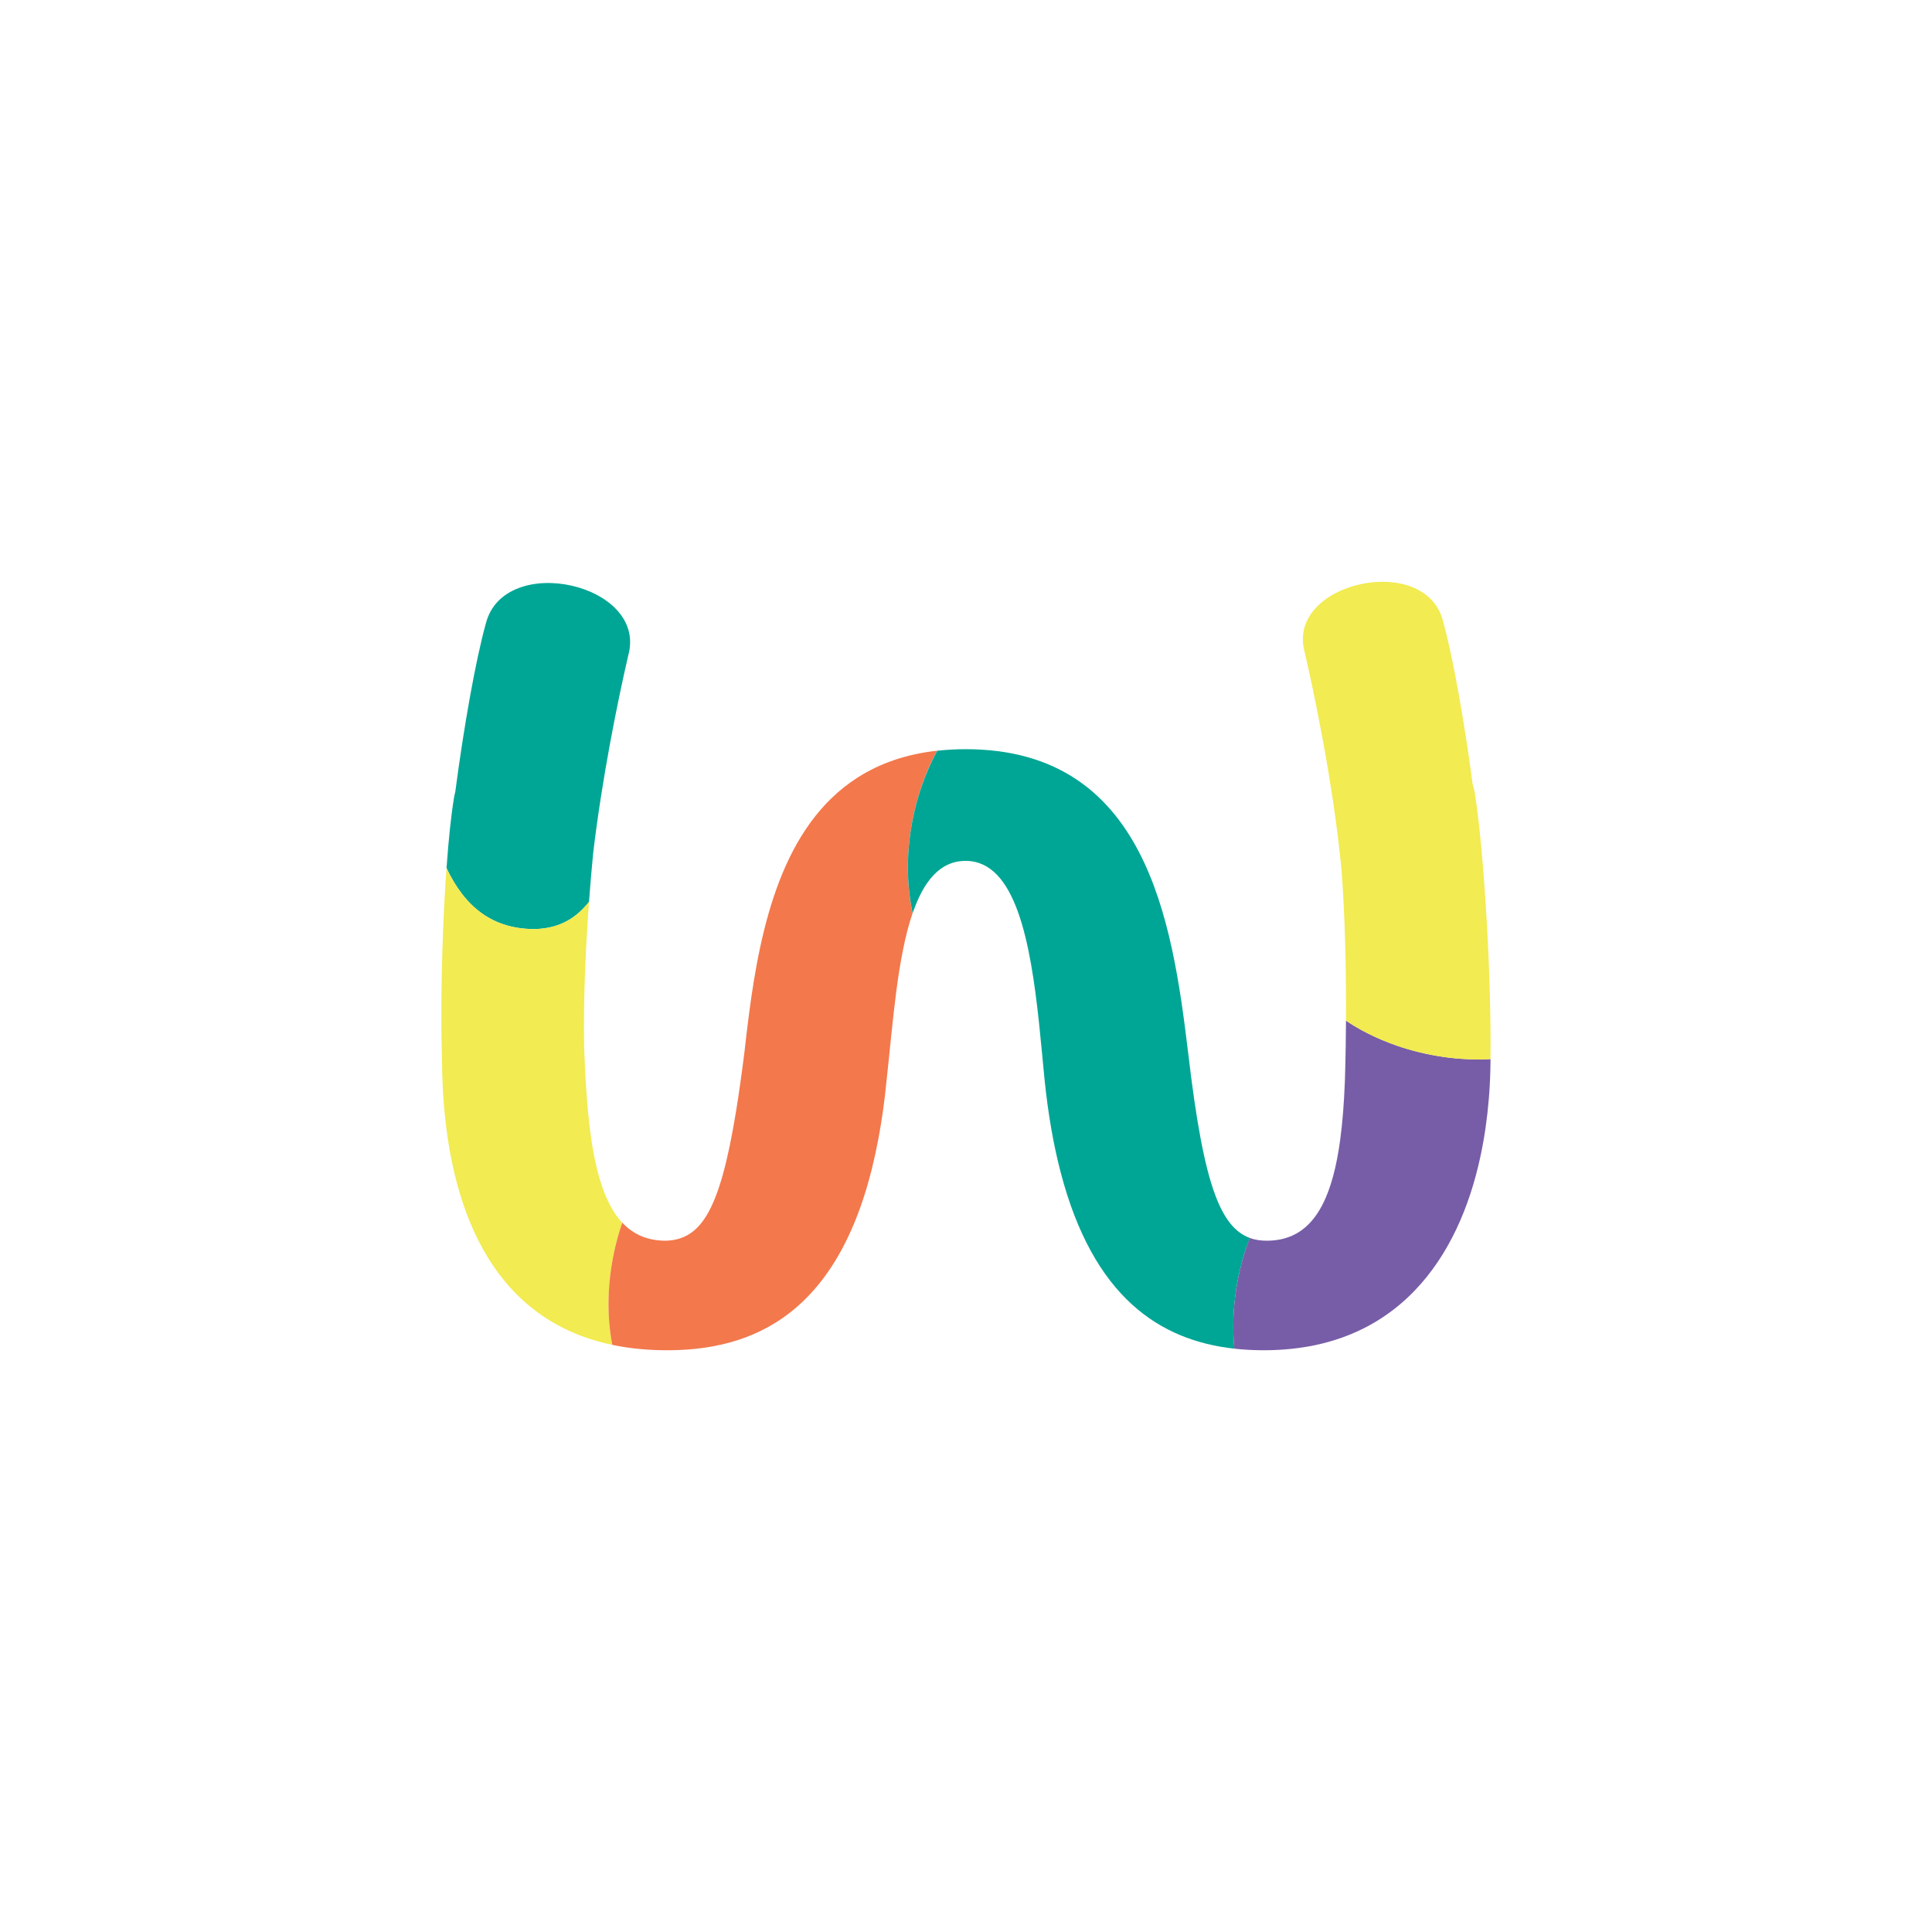
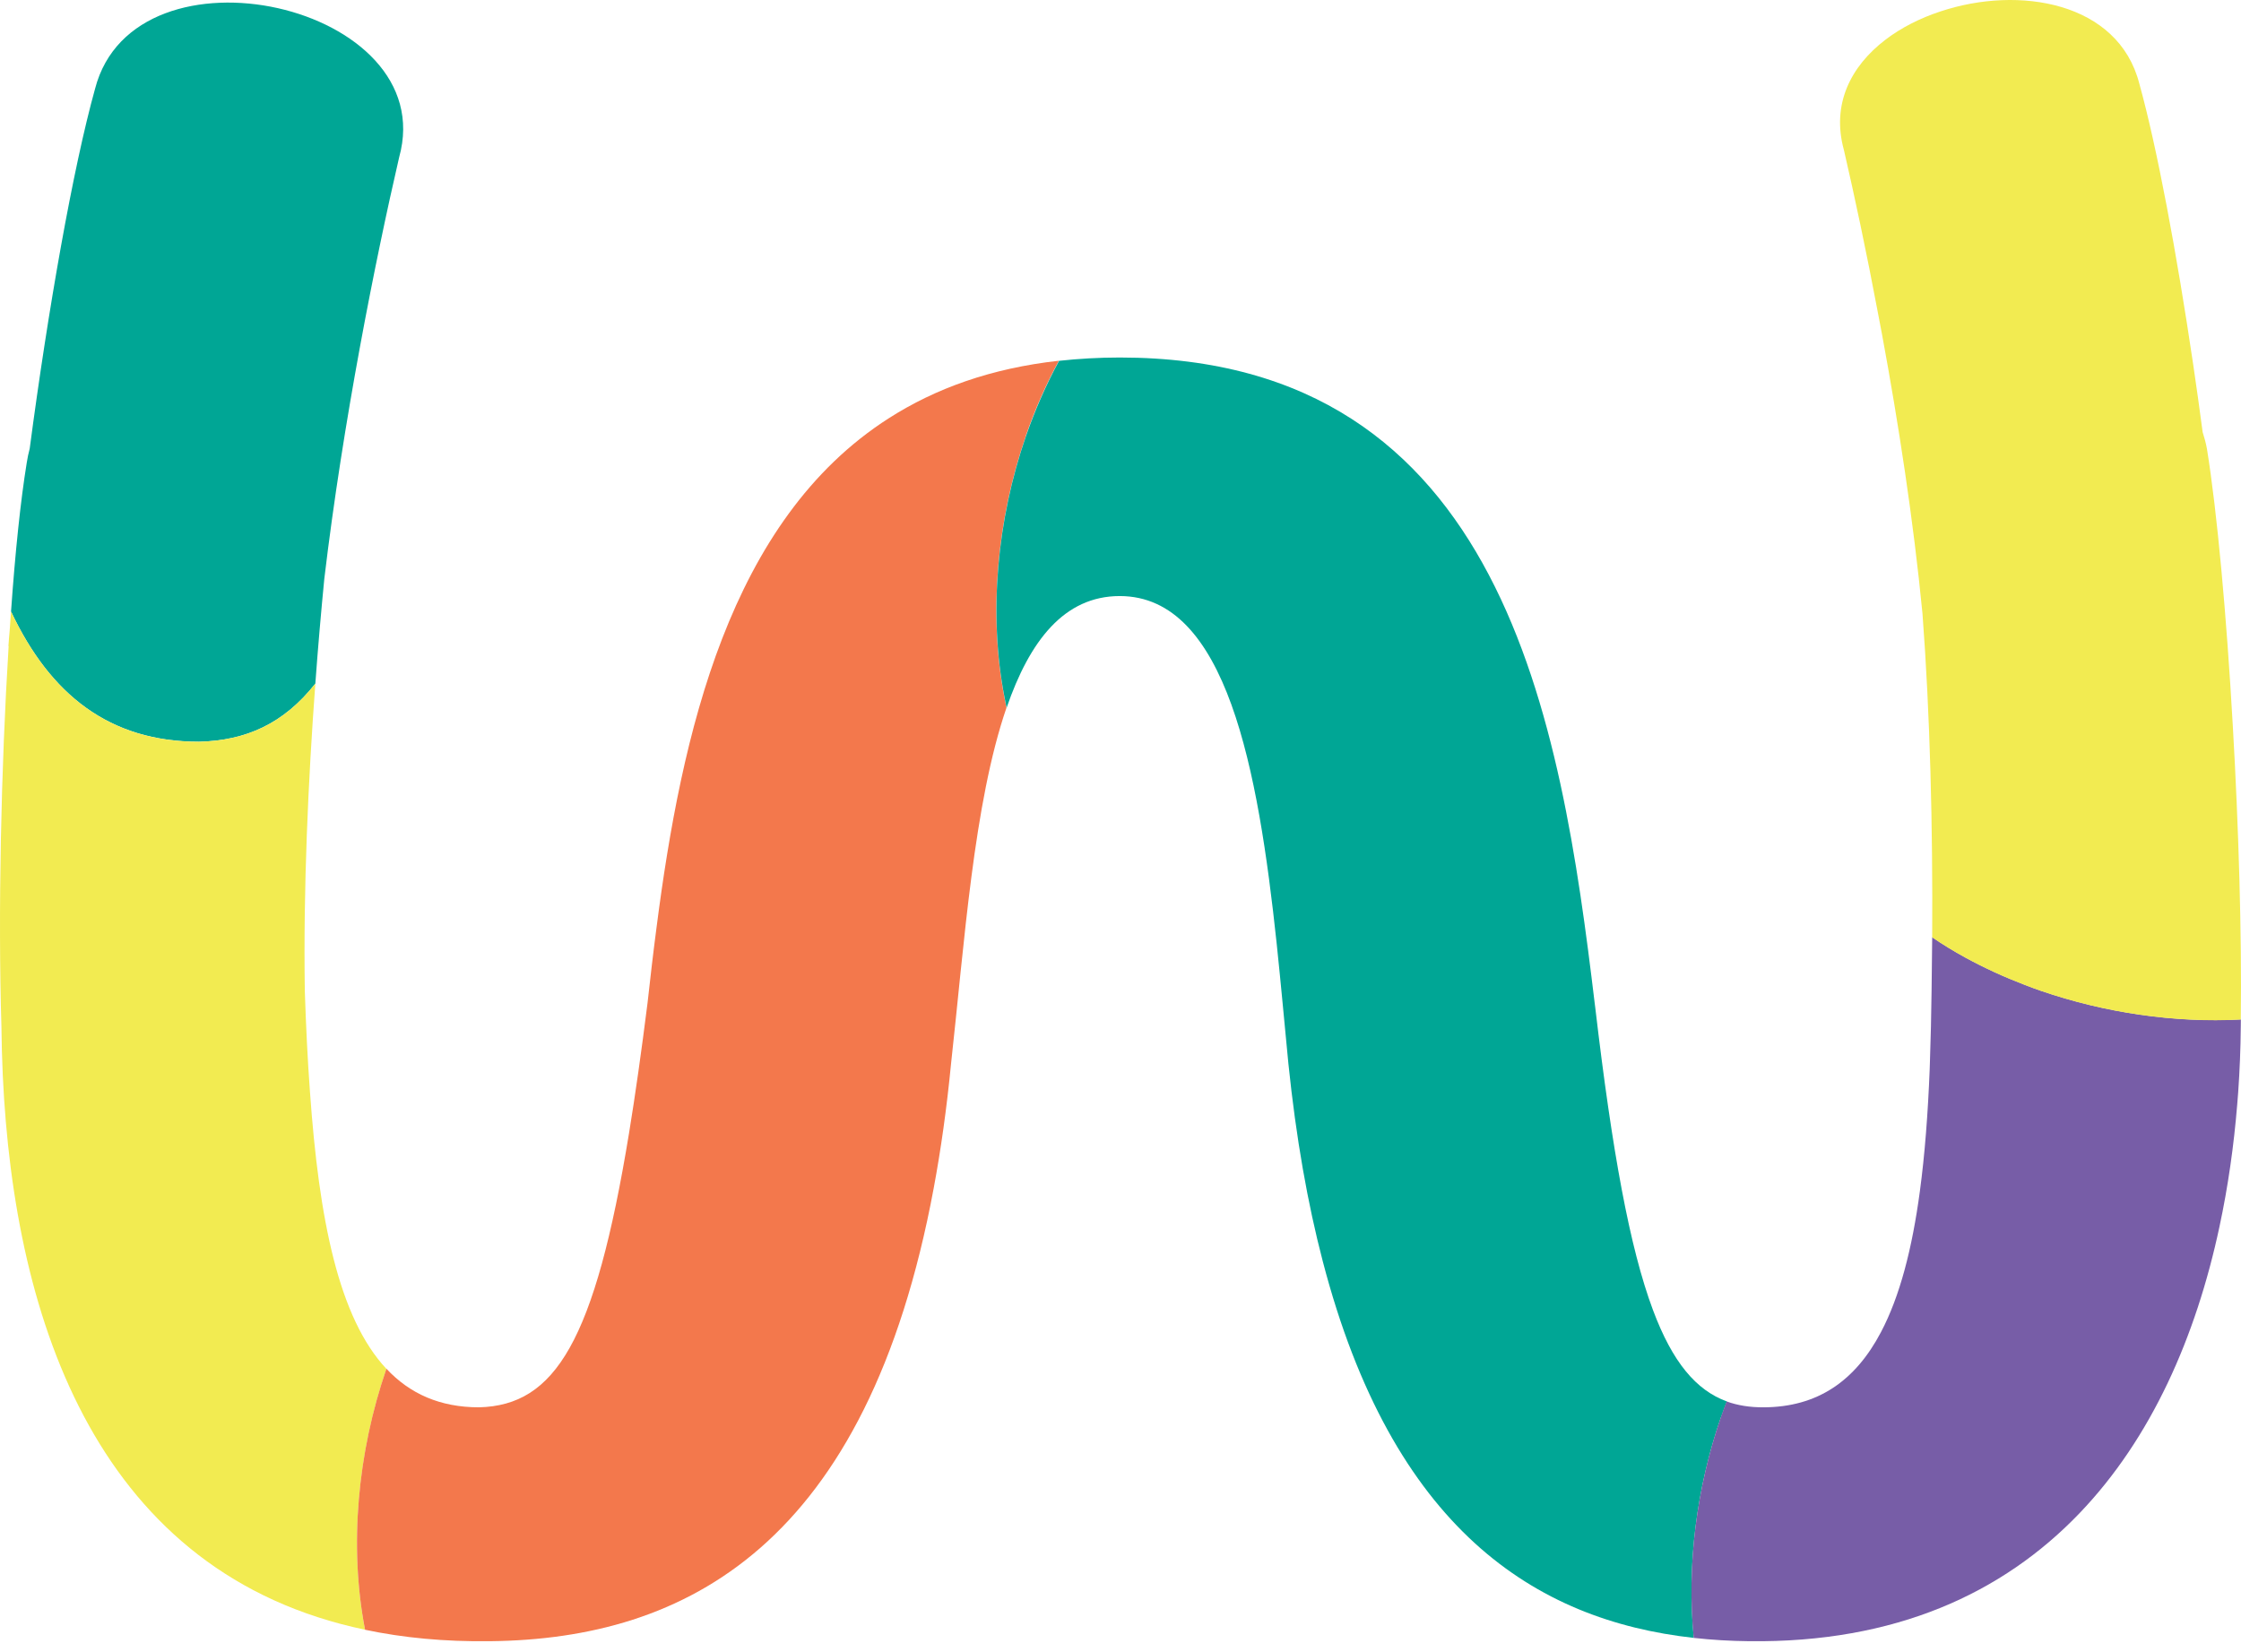
- <svg xmlns="http://www.w3.org/2000/svg" id="Layer_1" data-name="Layer 1" viewBox="0 0 612 612">
-   <defs>
-     <style>
-       .cls-1 {
-         fill: #775da7;
-       }
- 
-       .cls-2 {
-         fill: #f3784c;
-       }
- 
-       .cls-3 {
-         fill: #f2eb51;
-       }
- 
-       .cls-4 {
-         fill: #00a695;
-       }
-     </style>
-   </defs>
-   <path class="cls-4" d="m199.01,207.62c-3.52,15.22-8.32,39.15-11.1,62.52-.47,4.81-.93,10.05-1.33,15.54-4.72,5.98-10.32,8.45-17.25,8.62-13.28,0-22.06-6.96-27.88-19.31.61-8.73,1.41-16.42,2.33-22.07.11-.73.26-1.43.44-2.1,2.71-20.6,6.42-41.62,9.69-53.36,5.88-22.73,51.4-12.53,45.1,10.16Z" />
-   <path class="cls-3" d="m193.96,426.01c-39.31-8.23-52.02-45.16-53.74-82.29-.11-2.41-.17-4.82-.2-7.22-.51-16.74-.06-38.23,1.07-56.37h-.03c.06-.78.11-1.57.19-2.35.06-.94.13-1.87.2-2.78,5.82,12.34,14.6,19.31,27.88,19.31,6.93-.17,12.53-2.64,17.25-8.62-1.06,14.31-1.8,30.42-1.56,45.62.17,5.21.41,10.17.76,14.87,1.34,19.06,4.28,33.6,11.34,41.14-4.28,12.4-5.56,26.33-3.17,38.71Z" />
-   <path class="cls-2" d="m291.94,249c-4.28,12.4-5.56,26.33-3.17,38.71.1.53.2,1.04.31,1.56-4.87,14.17-6.25,35.04-8.22,52.78-.64,6.63-1.51,12.77-2.57,18.46-9.86,52.99-36.78,66.88-65.76,67.2-6.78.09-12.96-.51-18.58-1.7-2.4-12.39-1.11-26.31,3.17-38.71,3.47,3.71,7.95,5.72,13.74,5.72,11.27-.29,17.17-9.73,22.24-40.64.93-5.69,1.84-12.11,2.75-19.35.4-3.64.83-7.38,1.33-11.16,3.7-28.74,10.8-60.43,34.46-75.55,6.89-4.41,15.18-7.41,25.21-8.52-1.91,3.51-3.57,7.28-4.92,11.19Z" />
-   <path class="cls-4" d="m395.03,394.52c-3.6,10.43-5.08,21.94-4.02,32.7-23.64-2.61-44.72-16.32-55.03-55.89-2.23-8.52-3.95-18.24-5.09-29.29-.56-5.72-1.1-11.77-1.74-17.82-2.75-25.8-7.41-51.52-23.27-51.52-8.23,0-13.36,6.63-16.78,16.57-.11-.51-.21-1.03-.31-1.56-2.4-12.39-1.11-26.31,3.17-38.71,1.36-3.91,3.01-7.68,4.92-11.19,2.85-.31,5.85-.49,9-.49,57.09,0,65.42,54.09,70.43,95.71.03.26.06.51.1.77,2.5,21.3,5.11,35.6,8.55,44.79,2.9,7.76,6.41,11.9,10.96,13.56-.3.78-.6,1.57-.87,2.37Z" />
-   <path class="cls-1" d="m472.15,335.51c0,.34-.01.67-.01,1-.03,3.27-.16,6.55-.39,9.82-.04.58-.09,1.18-.14,1.77-.5,6.12-1.36,12.2-2.63,18.12-3.48,16.32-10.09,31.39-20.78,42.53-11.36,11.84-27.3,19.23-49,18.96-2.75-.03-5.49-.19-8.2-.49-1.06-10.76.43-22.27,4.02-32.7.27-.8.57-1.58.87-2.37,1.64.6,3.44.87,5.39.87,8.15,0,13.71-3.98,17.48-11.12,2.81-5.32,4.64-12.41,5.78-20.9.74-5.48,1.2-11.56,1.46-18.12.01-.4.03-.8.04-1.2.11-3.34.2-6.81.24-10.39.04-2.65.07-5.32.09-7.99,1.58,1.08,3.22,2.08,4.94,3.02,2.8,1.53,5.75,2.88,8.82,4.05.78.3,1.57.6,2.37.87,9.45,3.25,19.79,4.78,29.65,4.25Z" />
-   <path class="cls-3" d="m472.15,335.51c-9.86.53-20.2-1-29.65-4.25-.8-.27-1.58-.57-2.37-.87-3.07-1.17-6.02-2.53-8.82-4.05-1.71-.94-3.35-1.94-4.94-3.02.1-16.47-.31-33.13-1.44-48.03-1.34-13.85-3.58-28.32-5.98-41.29-.2-1.06-.39-2.08-.59-3.11-1.74-9.27-3.54-17.68-5.08-24.34-1.88-6.81,1.03-12.44,6.14-16.35,2.35-1.8,5.17-3.22,8.18-4.21,11.64-3.88,26.37-1.41,29.49,10.7,2.63,9.47,5.55,25.16,7.99,41.65.49,3.32.96,6.69,1.4,10.05.26.8.48,1.61.64,2.47,1.51,9.32,2.91,24.74,3.84,41.16.86,14.95,1.34,30.76,1.18,43.5Z" />
+ <svg xmlns="http://www.w3.org/2000/svg" width="95" height="70" viewBox="0 0 95 70" fill="none">
+   <path d="M16.921 6.667C15.915 11.017 14.543 17.857 13.748 24.537C13.614 25.912 13.482 27.41 13.368 28.979C12.019 30.689 10.418 31.395 8.437 31.443C4.642 31.443 2.132 29.454 0.468 25.924C0.643 23.428 0.871 21.23 1.134 19.615C1.166 19.407 1.209 19.206 1.26 19.015C2.035 13.127 3.095 7.119 4.03 3.763C5.711 -2.734 18.722 0.181 16.921 6.667Z" fill="#00A695" />
+   <path d="M15.478 69.09C4.241 66.738 0.608 56.182 0.117 45.569C0.085 44.88 0.068 44.191 0.06 43.505C-0.086 38.72 0.043 32.578 0.366 27.393H0.357C0.374 27.17 0.388 26.944 0.411 26.721C0.428 26.452 0.448 26.186 0.468 25.926C2.132 29.453 4.642 31.446 8.438 31.446C10.418 31.397 12.019 30.691 13.368 28.982C13.065 33.072 12.854 37.677 12.922 42.022C12.971 43.511 13.04 44.929 13.139 46.272C13.523 51.72 14.363 55.876 16.381 58.031C15.158 61.576 14.792 65.557 15.475 69.096L15.478 69.09Z" fill="#F2EB51" />
+   <path d="M43.484 18.495C42.26 22.039 41.895 26.021 42.578 29.559C42.606 29.711 42.635 29.857 42.666 30.005C41.274 34.056 40.88 40.021 40.317 45.092C40.134 46.987 39.885 48.742 39.582 50.368C36.764 65.515 29.069 69.485 20.786 69.576C18.848 69.602 17.081 69.431 15.475 69.091C14.789 65.549 15.158 61.57 16.381 58.026C17.373 59.086 18.653 59.661 20.308 59.661C23.53 59.578 25.216 56.88 26.665 48.044C26.931 46.418 27.191 44.583 27.451 42.514C27.566 41.473 27.689 40.404 27.831 39.324C28.889 31.109 30.919 22.051 37.681 17.729C39.651 16.468 42.02 15.611 44.887 15.293C44.341 16.297 43.867 17.374 43.481 18.492L43.484 18.495Z" fill="#F3784C" />
+   <path d="M72.951 60.089C71.922 63.071 71.499 66.361 71.802 69.436C65.044 68.69 59.019 64.771 56.072 53.461C55.435 51.026 54.943 48.247 54.617 45.089C54.457 43.454 54.303 41.724 54.12 39.995C53.334 32.621 52.002 25.269 47.468 25.269C45.116 25.269 43.65 27.164 42.672 30.005C42.641 29.86 42.612 29.711 42.583 29.559C41.897 26.018 42.266 22.039 43.489 18.495C43.878 17.377 44.35 16.299 44.896 15.296C45.711 15.208 46.568 15.156 47.468 15.156C63.787 15.156 66.168 30.617 67.6 42.513C67.608 42.588 67.617 42.659 67.628 42.733C68.343 48.822 69.089 52.909 70.072 55.536C70.901 57.754 71.904 58.938 73.205 59.412C73.119 59.635 73.034 59.861 72.956 60.089H72.951Z" fill="#00A695" />
+   <path d="M94.994 43.222C94.994 43.319 94.991 43.414 94.991 43.508C94.983 44.443 94.946 45.38 94.88 46.315C94.868 46.481 94.854 46.652 94.84 46.821C94.697 48.57 94.451 50.308 94.088 52C93.093 56.665 91.204 60.973 88.148 64.157C84.901 67.541 80.345 69.653 74.142 69.576C73.356 69.568 72.573 69.522 71.799 69.436C71.496 66.361 71.922 63.071 72.948 60.089C73.025 59.861 73.111 59.638 73.196 59.412C73.665 59.583 74.18 59.661 74.737 59.661C77.067 59.661 78.656 58.523 79.733 56.482C80.537 54.962 81.06 52.935 81.386 50.508C81.597 48.942 81.729 47.204 81.803 45.329C81.806 45.215 81.811 45.1 81.814 44.986C81.846 44.031 81.871 43.039 81.883 42.016C81.894 41.258 81.903 40.495 81.909 39.732C82.36 40.041 82.829 40.327 83.321 40.595C84.121 41.033 84.964 41.419 85.842 41.753C86.065 41.839 86.29 41.925 86.519 42.002C89.22 42.931 92.176 43.368 94.994 43.217V43.222Z" fill="#775DA7" />
+   <path d="M94.994 43.222C92.176 43.374 89.22 42.936 86.519 42.008C86.29 41.93 86.068 41.844 85.842 41.759C84.964 41.424 84.121 41.036 83.321 40.601C82.832 40.333 82.363 40.047 81.909 39.738C81.937 35.03 81.82 30.268 81.497 26.009C81.114 22.05 80.474 17.914 79.788 14.207C79.731 13.904 79.676 13.613 79.619 13.318C79.122 10.668 78.607 8.265 78.167 6.361C77.63 4.414 78.462 2.805 79.922 1.688C80.594 1.173 81.4 0.767 82.26 0.484C85.587 -0.625 89.798 0.081 90.689 3.543C91.441 6.249 92.276 10.734 92.973 15.448C93.113 16.397 93.248 17.36 93.374 18.32C93.448 18.549 93.511 18.78 93.556 19.026C93.988 21.69 94.388 26.098 94.654 30.791C94.9 35.065 95.037 39.584 94.991 43.225L94.994 43.222Z" fill="#F2EB51" />
</svg>
